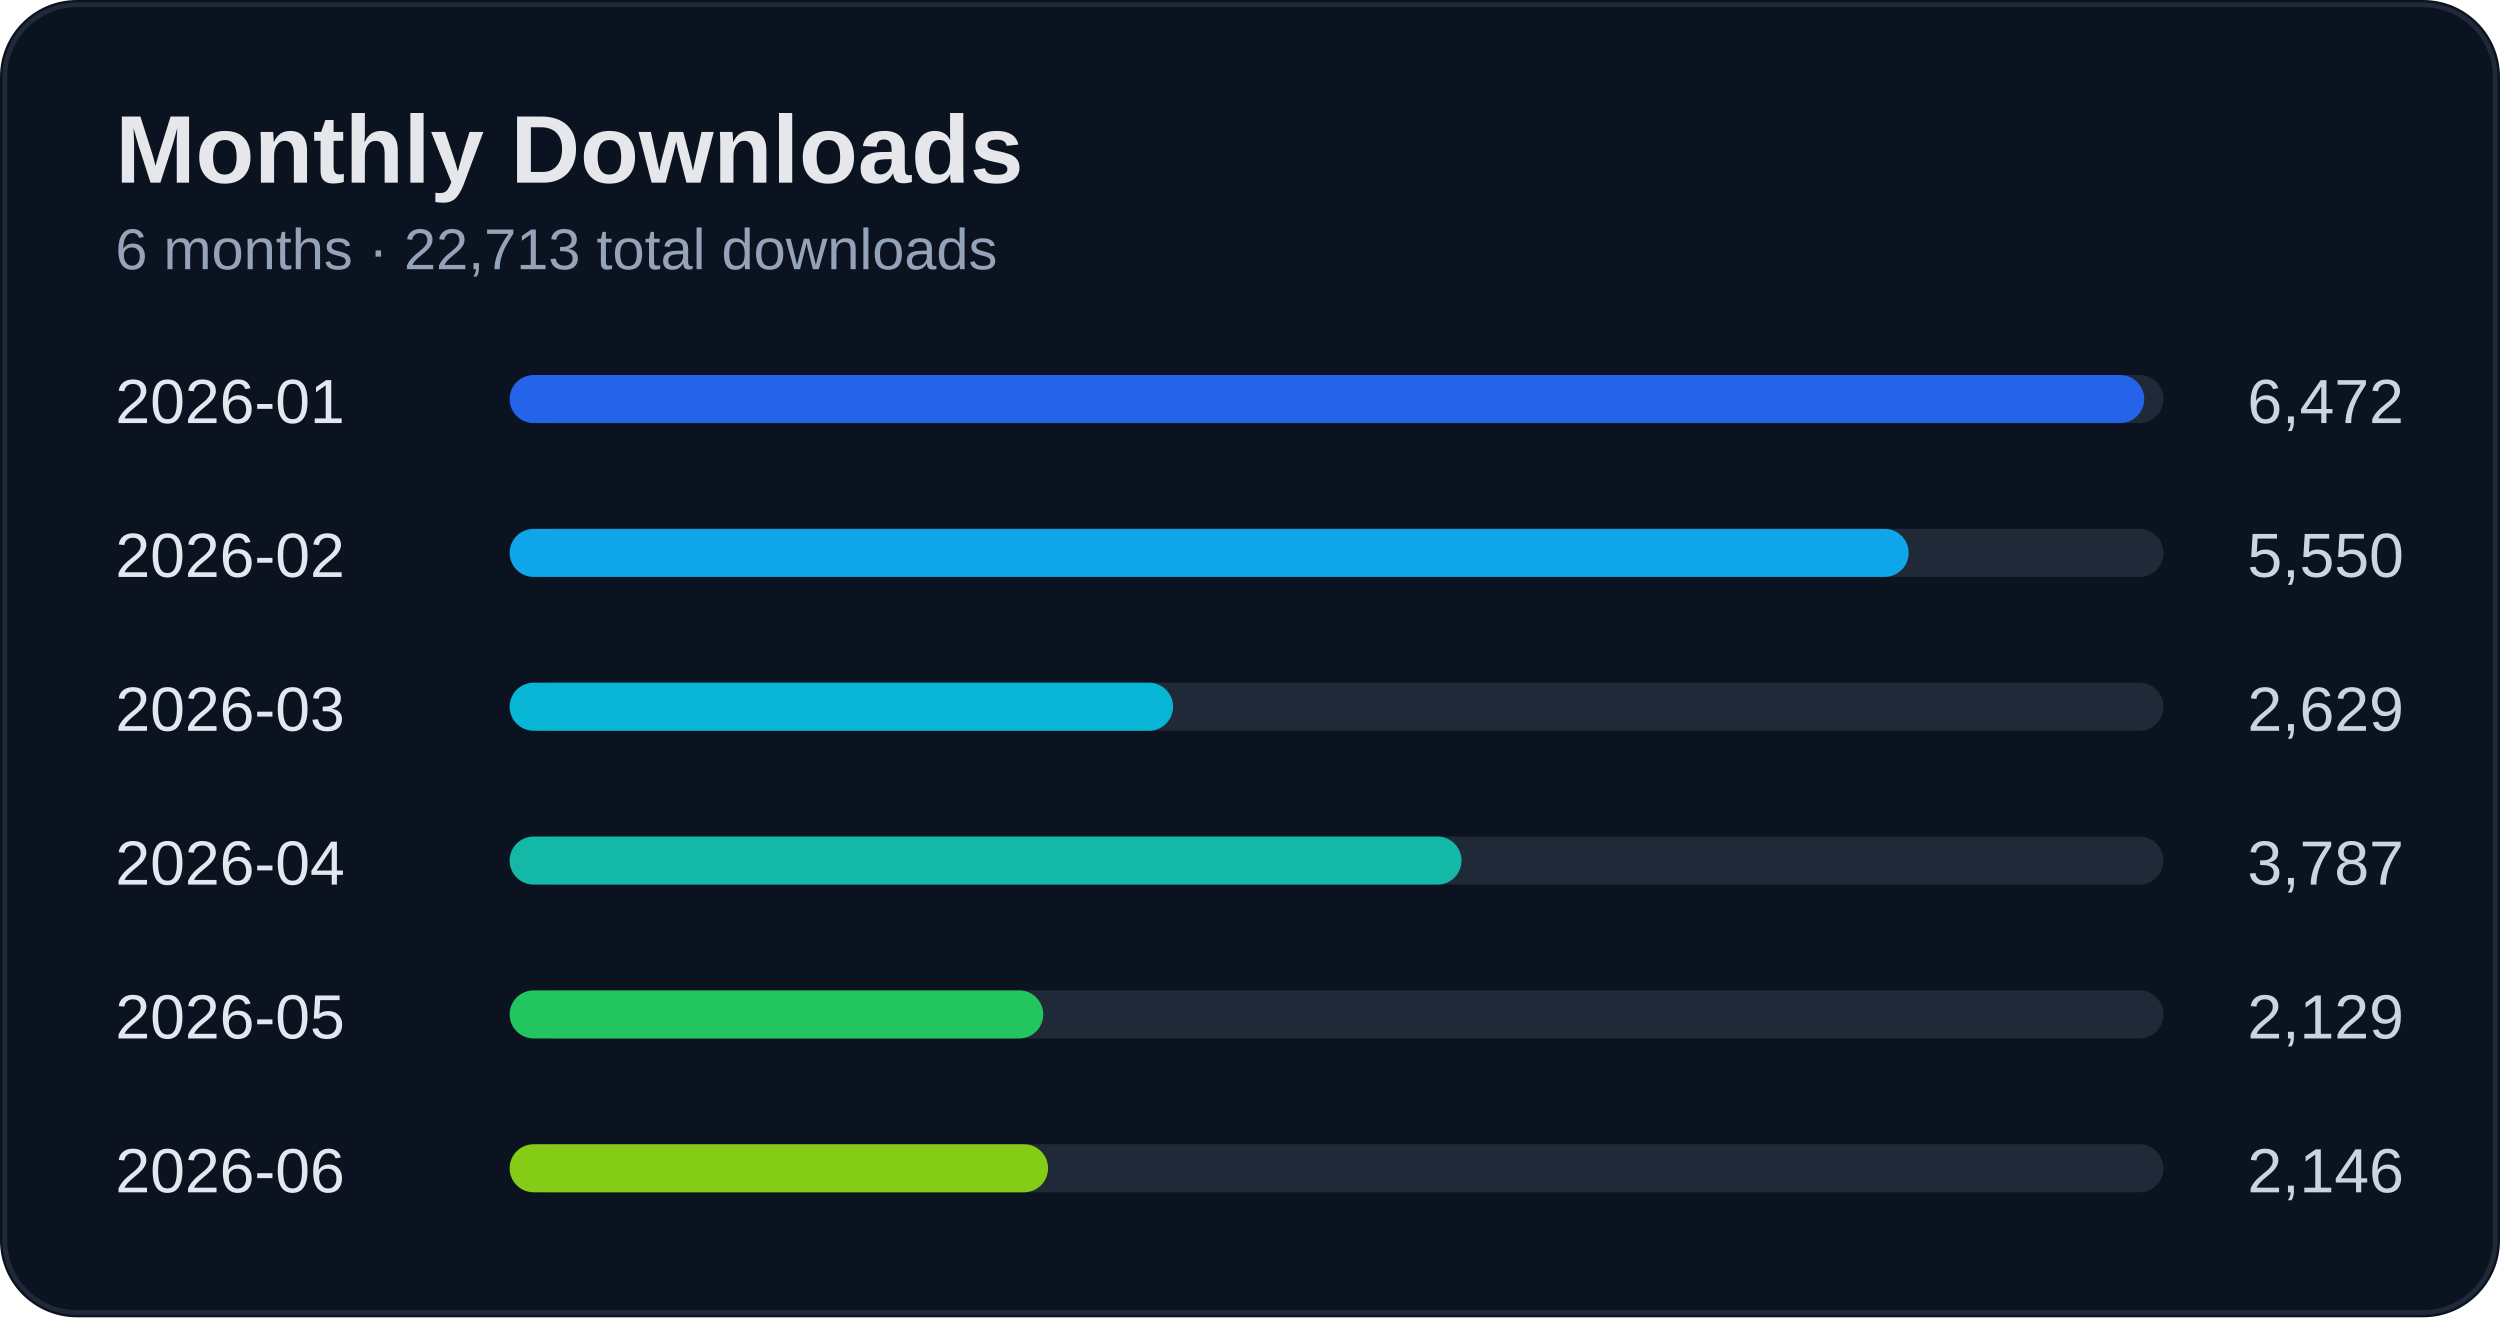
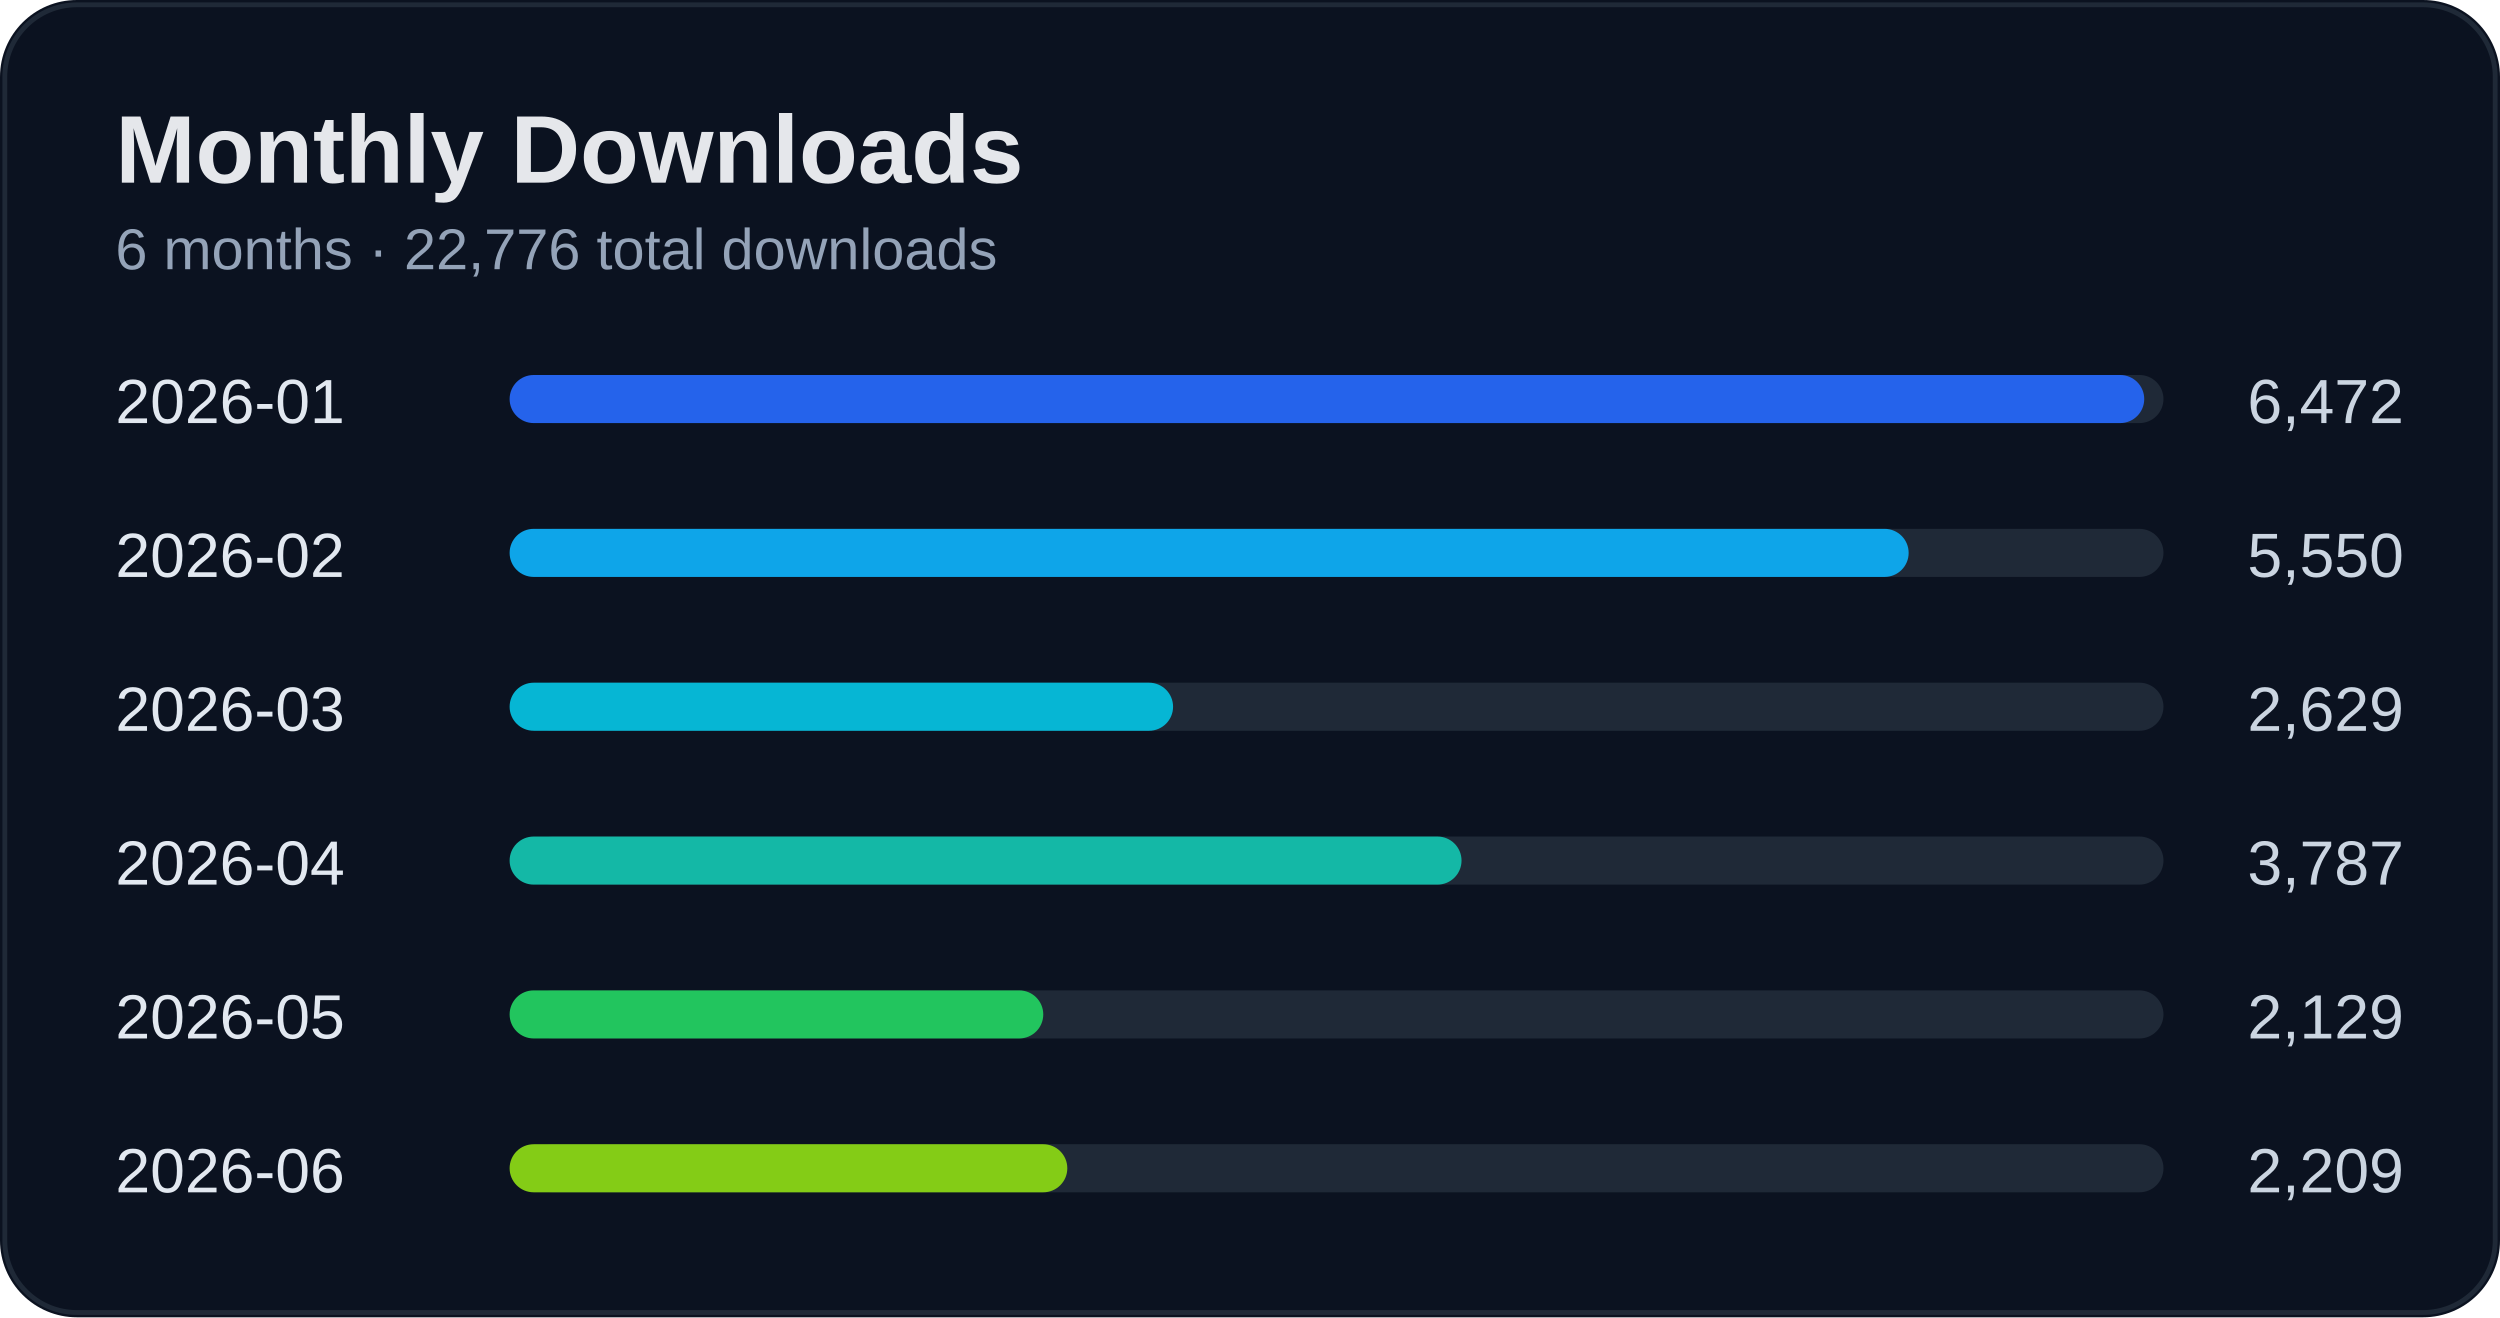
<svg xmlns="http://www.w3.org/2000/svg" width="520" height="274" viewBox="0 0 520 274">
  <rect width="100%" height="100%" rx="16" fill="#0b1220" />
  <rect x="1" y="1" width="518" height="272" rx="15" fill="none" stroke="#1f2937" />
  <text x="24" y="38" fill="#e5e7eb" font-size="20" font-weight="700" font-family="Segoe UI, Arial">Monthly Downloads</text>
-   <text x="24" y="56" fill="#94a3b8" font-size="12" font-family="Segoe UI, Arial">6 months · 22,713 total downloads</text>
+   <text x="24" y="56" fill="#94a3b8" font-size="12" font-family="Segoe UI, Arial">6 months · 22,776 total downloads</text>
  <text x="24" y="88" fill="#e2e8f0" font-size="13" font-family="Segoe UI, Arial">2026-01</text>
  <text x="500" y="88" fill="#cbd5e1" font-size="13" text-anchor="end" font-family="Segoe UI, Arial">6,472</text>
  <rect x="110" y="78" width="340" height="10" rx="5" fill="#1f2937" />
  <rect x="106" y="78" width="340" height="10" rx="5" fill="#2563eb" />
  <text x="24" y="120" fill="#e2e8f0" font-size="13" font-family="Segoe UI, Arial">2026-02</text>
  <text x="500" y="120" fill="#cbd5e1" font-size="13" text-anchor="end" font-family="Segoe UI, Arial">5,550</text>
  <rect x="110" y="110" width="340" height="10" rx="5" fill="#1f2937" />
  <rect x="106" y="110" width="291" height="10" rx="5" fill="#0ea5e9" />
  <text x="24" y="152" fill="#e2e8f0" font-size="13" font-family="Segoe UI, Arial">2026-03</text>
  <text x="500" y="152" fill="#cbd5e1" font-size="13" text-anchor="end" font-family="Segoe UI, Arial">2,629</text>
  <rect x="110" y="142" width="340" height="10" rx="5" fill="#1f2937" />
  <rect x="106" y="142" width="138" height="10" rx="5" fill="#06b6d4" />
  <text x="24" y="184" fill="#e2e8f0" font-size="13" font-family="Segoe UI, Arial">2026-04</text>
  <text x="500" y="184" fill="#cbd5e1" font-size="13" text-anchor="end" font-family="Segoe UI, Arial">3,787</text>
  <rect x="110" y="174" width="340" height="10" rx="5" fill="#1f2937" />
  <rect x="106" y="174" width="198" height="10" rx="5" fill="#14b8a6" />
  <text x="24" y="216" fill="#e2e8f0" font-size="13" font-family="Segoe UI, Arial">2026-05</text>
  <text x="500" y="216" fill="#cbd5e1" font-size="13" text-anchor="end" font-family="Segoe UI, Arial">2,129</text>
  <rect x="110" y="206" width="340" height="10" rx="5" fill="#1f2937" />
  <rect x="106" y="206" width="111" height="10" rx="5" fill="#22c55e" />
  <text x="24" y="248" fill="#e2e8f0" font-size="13" font-family="Segoe UI, Arial">2026-06</text>
-   <text x="500" y="248" fill="#cbd5e1" font-size="13" text-anchor="end" font-family="Segoe UI, Arial">2,146</text>
+   <text x="500" y="248" fill="#cbd5e1" font-size="13" text-anchor="end" font-family="Segoe UI, Arial">2,209</text>
  <rect x="110" y="238" width="340" height="10" rx="5" fill="#1f2937" />
-   <rect x="106" y="238" width="112" height="10" rx="5" fill="#84cc16" />
+   <rect x="106" y="238" width="116" height="10" rx="5" fill="#84cc16" />
</svg>
